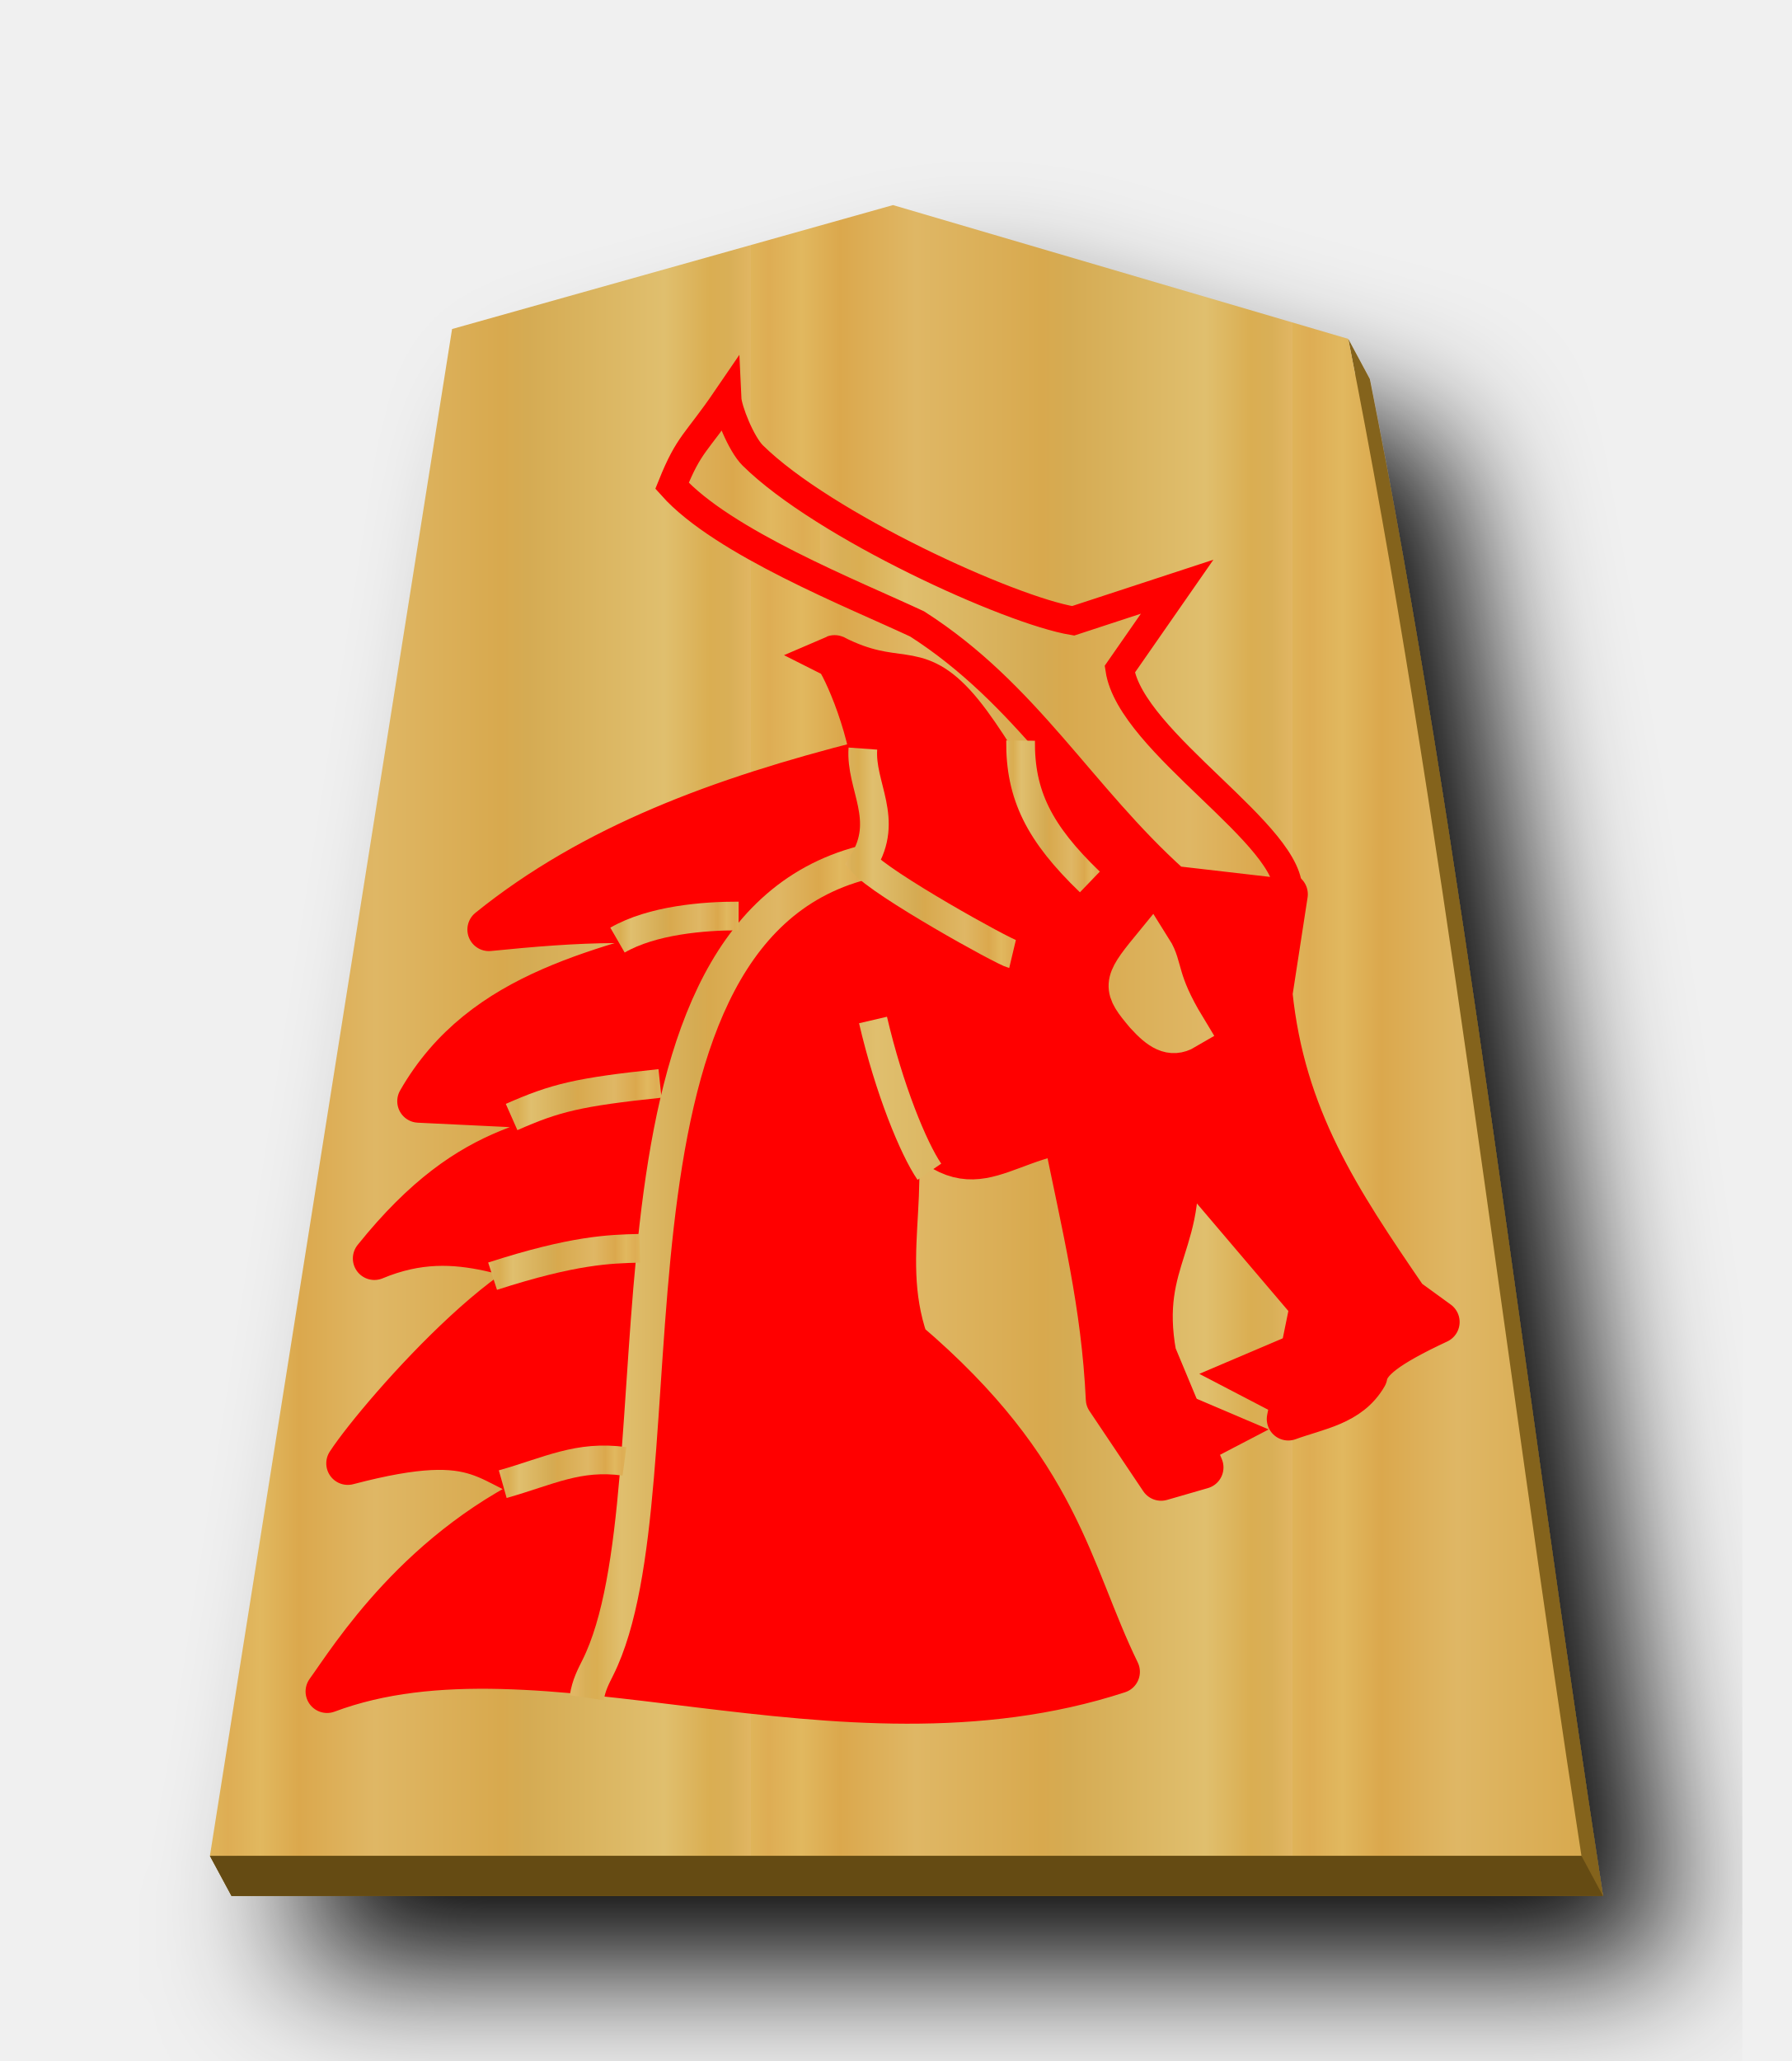
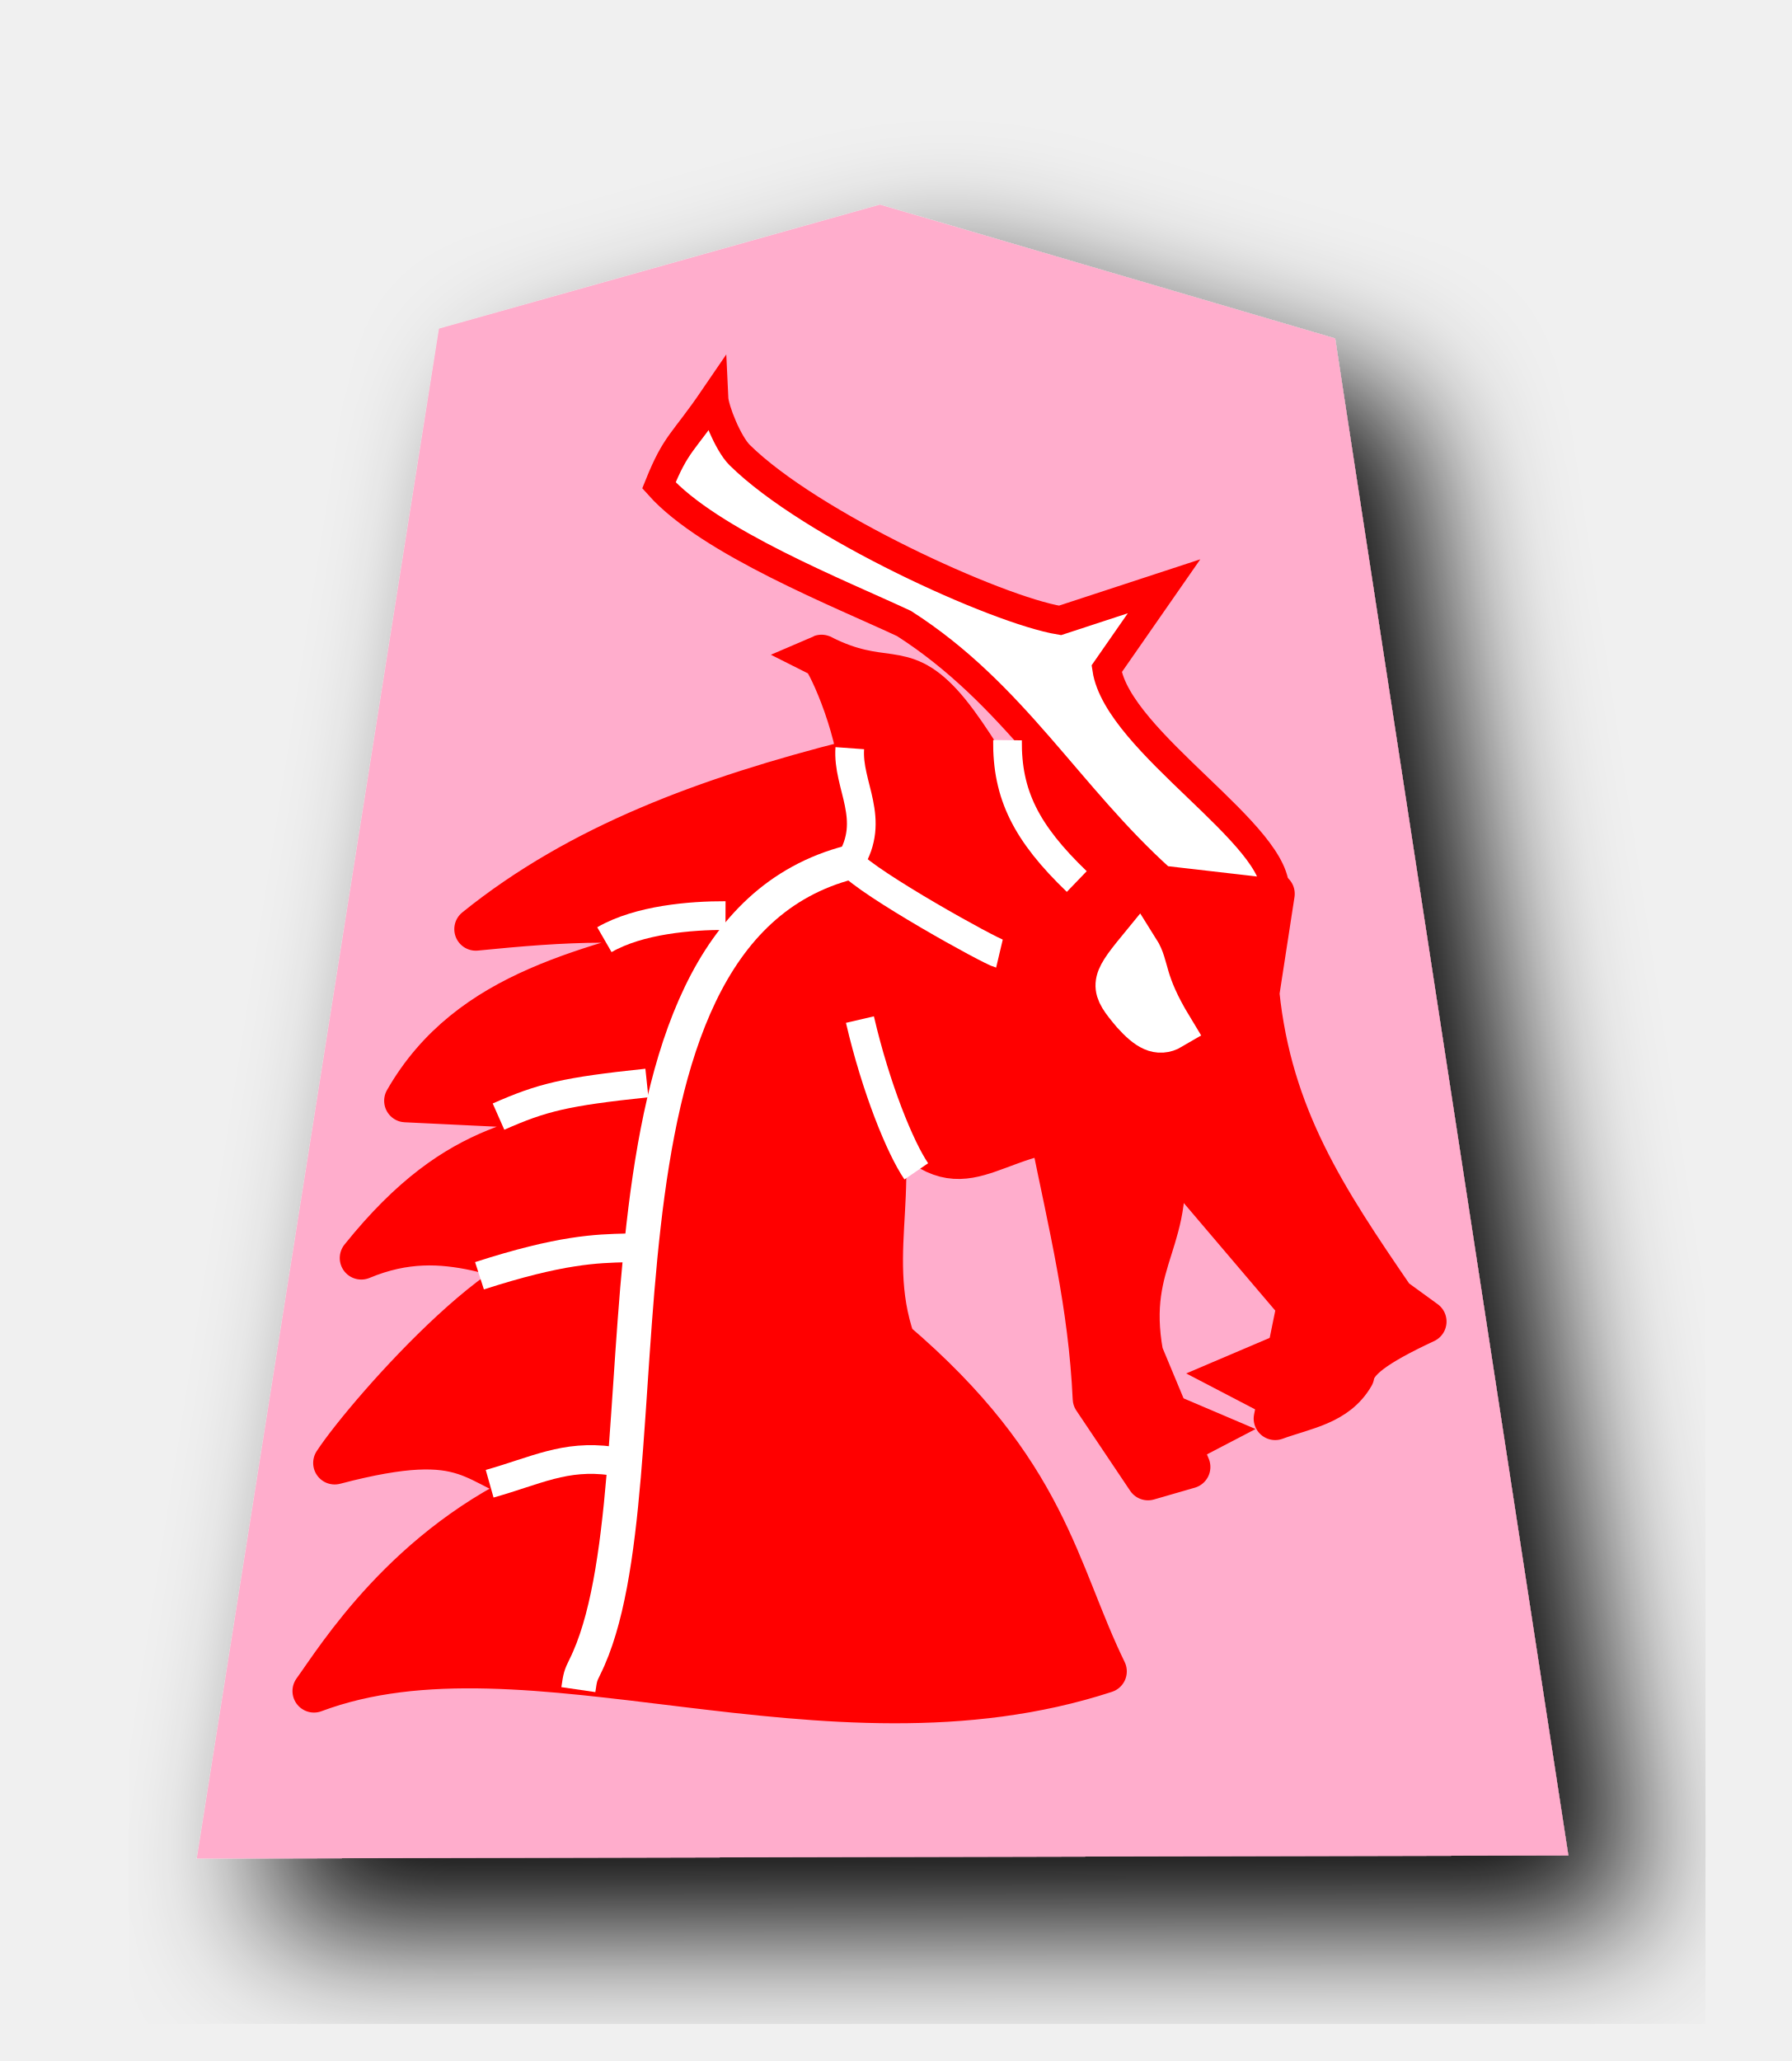
- <svg xmlns="http://www.w3.org/2000/svg" xmlns:xlink="http://www.w3.org/1999/xlink" width="52.157" height="60" version="1.1" id="svg1717">
+ <svg xmlns="http://www.w3.org/2000/svg" width="52.157" height="60" version="1.1" id="svg1717">
  <defs id="defs1721">
    <filter style="color-interpolation-filters:sRGB" id="filter1552">
      <feFlood flood-opacity="0.498" flood-color="rgb(0,0,0)" result="flood" id="feFlood1542" />
      <feComposite in="flood" in2="SourceGraphic" operator="in" result="composite1" id="feComposite1544" />
      <feGaussianBlur in="composite1" stdDeviation="2.5" result="blur" id="feGaussianBlur1546" />
      <feOffset dx="4.57967e-15" dy="4.41314e-15" result="offset" id="feOffset1548" />
      <feComposite in="SourceGraphic" in2="offset" operator="over" result="composite2" id="feComposite1550" />
    </filter>
    <filter style="color-interpolation-filters:sRGB" id="filter1540">
      <feFlood flood-opacity="0.498" flood-color="rgb(0,0,0)" result="flood" id="feFlood1530" />
      <feComposite in="flood" in2="SourceGraphic" operator="in" result="composite1" id="feComposite1532" />
      <feGaussianBlur in="composite1" stdDeviation="2.5" result="blur" id="feGaussianBlur1534" />
      <feOffset dx="4.57967e-15" dy="4.41314e-15" result="offset" id="feOffset1536" />
      <feComposite in="SourceGraphic" in2="offset" operator="over" result="composite2" id="feComposite1538" />
    </filter>
    <filter id="drop-shadow-9">
      <feGaussianBlur in="SourceAlpha" result="blur" stdDeviation="2" id="feGaussianBlur5056" />
      <feOffset result="offsetBlur" dx="2" dy="2" id="feOffset5058" />
      <feBlend in="SourceGraphic" in2="offsetBlur" mode="normal" id="feBlend5060" />
    </filter>
    <filter id="drop-shadow-2">
      <feGaussianBlur in="SourceAlpha" result="blur" stdDeviation="2" id="feGaussianBlur6807" />
      <feOffset result="offsetBlur" dx="2" dy="2" id="feOffset6809" />
      <feBlend in="SourceGraphic" in2="offsetBlur" mode="normal" id="feBlend6811" />
    </filter>
    <filter id="drop-shadow-2-8">
      <feGaussianBlur in="SourceAlpha" result="blur" stdDeviation="2" id="feGaussianBlur6807-2" />
      <feOffset result="offsetBlur" dx="2" dy="2" id="feOffset6809-8" />
      <feBlend in="SourceGraphic" in2="offsetBlur" mode="normal" id="feBlend6811-0" />
    </filter>
    <filter id="drop-shadow-6">
      <feGaussianBlur in="SourceAlpha" result="blur" stdDeviation="2" id="feGaussianBlur5056-9" />
      <feOffset result="offsetBlur" dx="2" dy="2" id="feOffset5058-0" />
      <feBlend in="SourceGraphic" in2="offsetBlur" mode="normal" id="feBlend5060-9" />
    </filter>
-     <filter id="drop-shadow-22">
-       <feGaussianBlur in="SourceAlpha" result="blur" stdDeviation="2" id="feGaussianBlur5056-0-5" />
-       <feOffset result="offsetBlur" dx="2" dy="2" id="feOffset5058-0-0" />
-       <feBlend in="SourceGraphic" in2="offsetBlur" mode="normal" id="feBlend5060-0" />
+     <filter id="drop-shadow-27">
+       <feGaussianBlur in="SourceAlpha" result="blur" stdDeviation="2" id="feGaussianBlur5056-5" />
+       <feOffset result="offsetBlur" dx="2" dy="2" id="feOffset5058-6" />
+       <feBlend in="SourceGraphic" in2="offsetBlur" mode="normal" id="feBlend5060-96" />
    </filter>
-     <linearGradient id="linearGradient12530">
-       <stop style="stop-color:#dfb459;stop-opacity:1" offset="0" id="stop12526" />
-       <stop id="stop16843" offset="0.033" style="stop-color:#dead54;stop-opacity:1" />
-       <stop id="stop12556" offset="0.093" style="stop-color:#e1b85f;stop-opacity:1" />
-       <stop id="stop12532" offset="0.165" style="stop-color:#dba84d;stop-opacity:1" />
-       <stop style="stop-color:#dfb765;stop-opacity:1" offset="0.305" id="stop12564" />
-       <stop style="stop-color:#d8a94e;stop-opacity:1" offset="0.539" id="stop12558" />
-       <stop id="stop12562" offset="0.586" style="stop-color:#d5ab53;stop-opacity:1" />
-       <stop style="stop-color:#e0bf6e;stop-opacity:1" offset="0.84" id="stop12534" />
-       <stop id="stop16845" offset="0.924" style="stop-color:#daae52;stop-opacity:1" />
-       <stop id="stop12560" offset="0.962" style="stop-color:#d9af57;stop-opacity:1" />
-       <stop style="stop-color:#e1b663;stop-opacity:1" offset="1" id="stop12528" />
-     </linearGradient>
-     <linearGradient xlink:href="#linearGradient12530" id="linearGradient54948" x1="-30.849" y1="30.267" x2="-15.094" y2="30.267" gradientUnits="userSpaceOnUse" spreadMethod="repeat" />
+     <filter id="drop-shadow-2-88">
+       <feGaussianBlur in="SourceAlpha" result="blur" stdDeviation="2" id="feGaussianBlur6807-1" />
+       <feOffset result="offsetBlur" dx="2" dy="2" id="feOffset6809-5" />
+       <feBlend in="SourceGraphic" in2="offsetBlur" mode="normal" id="feBlend6811-7" />
+     </filter>
+     <filter id="drop-shadow-2-6">
+       <feGaussianBlur in="SourceAlpha" result="blur" stdDeviation="2" id="feGaussianBlur6807-4" />
+       <feOffset result="offsetBlur" dx="2" dy="2" id="feOffset6809-6" />
+       <feBlend in="SourceGraphic" in2="offsetBlur" mode="normal" id="feBlend6811-8" />
+     </filter>
    <filter id="drop-shadow-62">
      <feGaussianBlur in="SourceAlpha" result="blur" stdDeviation="2" id="feGaussianBlur5056-7" />
      <feOffset result="offsetBlur" dx="2" dy="2" id="feOffset5058-9" />
      <feBlend in="SourceGraphic" in2="offsetBlur" mode="normal" id="feBlend5060-1" />
-     </filter>
-     <filter id="drop-shadow-27">
-       <feGaussianBlur in="SourceAlpha" result="blur" stdDeviation="2" id="feGaussianBlur5056-5" />
-       <feOffset result="offsetBlur" dx="2" dy="2" id="feOffset5058-6" />
-       <feBlend in="SourceGraphic" in2="offsetBlur" mode="normal" id="feBlend5060-96" />
    </filter>
    <filter id="drop-shadow-1">
      <feGaussianBlur in="SourceAlpha" result="blur" stdDeviation="2" id="feGaussianBlur5056-0" />
      <feOffset result="offsetBlur" dx="2" dy="2" id="feOffset5058-7" />
      <feBlend in="SourceGraphic" in2="offsetBlur" mode="normal" id="feBlend5060-4" />
    </filter>
-     <linearGradient xlink:href="#linearGradient12530" id="linearGradient57874" x1="772.069" y1="122.778" x2="775.33" y2="122.778" gradientUnits="userSpaceOnUse" />
-     <linearGradient xlink:href="#linearGradient12530" id="linearGradient57876" x1="783.028" y1="132.601" x2="802.729" y2="132.601" gradientUnits="userSpaceOnUse" spreadMethod="repeat" />
-     <linearGradient xlink:href="#linearGradient12530" id="linearGradient57878" x1="774.952" y1="124.22" x2="780.945" y2="124.22" gradientUnits="userSpaceOnUse" />
-     <linearGradient xlink:href="#linearGradient12530" id="linearGradient57880" x1="780.175" y1="138.561" x2="790.378" y2="138.561" gradientUnits="userSpaceOnUse" />
-     <linearGradient xlink:href="#linearGradient12530" id="linearGradient57882" x1="788.776" y1="185.635" x2="793.248" y2="185.635" gradientUnits="userSpaceOnUse" />
-     <linearGradient xlink:href="#linearGradient12530" id="linearGradient57884" x1="791.465" y1="191.648" x2="796.89" y2="191.648" gradientUnits="userSpaceOnUse" />
-     <linearGradient xlink:href="#linearGradient12530" id="linearGradient57886" x1="792.212" y1="197.302" x2="797.505" y2="197.302" gradientUnits="userSpaceOnUse" />
-     <linearGradient xlink:href="#linearGradient12530" id="linearGradient57888" x1="792.688" y1="204.616" x2="797.134" y2="204.616" gradientUnits="userSpaceOnUse" />
-     <linearGradient xlink:href="#linearGradient12530" id="linearGradient57896" x1="781.821" y1="116.355" x2="800.338" y2="116.355" gradientUnits="userSpaceOnUse" spreadMethod="repeat" />
-     <linearGradient xlink:href="#linearGradient12530" id="linearGradient57904" x1="-89.495" y1="86.53" x2="-55.296" y2="86.53" gradientUnits="userSpaceOnUse" spreadMethod="repeat" />
+     <filter id="drop-shadow-27-5">
+       <feGaussianBlur in="SourceAlpha" result="blur" stdDeviation="2" id="feGaussianBlur5056-5-1" />
+       <feOffset result="offsetBlur" dx="2" dy="2" id="feOffset5058-6-9" />
+       <feBlend in="SourceGraphic" in2="offsetBlur" mode="normal" id="feBlend5060-96-7" />
+     </filter>
  </defs>
  <filter id="drop-shadow">
    <feGaussianBlur in="SourceAlpha" result="blur" stdDeviation="2" id="feGaussianBlur1692" />
    <feOffset result="offsetBlur" dx="2" dy="2" id="feOffset1694" />
    <feBlend in="SourceGraphic" in2="offsetBlur" mode="normal" id="feBlend1696" />
  </filter>
-   <g transform="matrix(1.333333,0,0,-1.333333,-70.30806,375.8507)" style="display:inline" id="g9438">
-     <g transform="matrix(0.75,0,0,-0.75,80.92333,281.2116)" id="g55026" style="fill:#75581b;fill-opacity:1;filter:url(#drop-shadow-6)">
-       <path style="fill:#84631f;fill-opacity:1" d="M 26.629 7.139 L 13.791 10.748 L 6.926 54.027 L 6.111 54.029 L 6.74 55.197 L 46.674 55.197 C 44.371 40.312 42.599 24.648 39.885 11.035 L 39.256 9.865 L 39.459 10.91 L 26.629 7.139 z " transform="translate(-37.5897,-0.9019494)" id="path55024" />
+   <g style="display:inline;fill:#ffd5e5;fill-opacity:1;filter:url(#drop-shadow-1)" id="g5867" transform="translate(36.57914,-0.278679)">
+     <path style="fill:#ffadcc;fill-opacity:1" id="path5865" d="m -10.96,6.237 -12.838,3.608 -7.051,44.54 39.934,-0.09 -6.79,-44.163 z" />
+   </g>
+   <g transform="matrix(-0.8354604,0,0,0.8354604,680.1168,-128.1139)" id="g6025" style="display:inline">
+     <g transform="translate(4.121665,59)" id="g6015" style="display:inline;stroke:#ff0000">
+       <g style="display:inline;stroke:#ff0000;stroke-width:2.599;stroke-miterlimit:4;stroke-dasharray:none" transform="matrix(0.5770575,0,0,0.5770575,833.7214,78.92531)" id="g5997">
+         <path style="fill:#ff0000;stroke:#ff0000;stroke-width:2.599;stroke-linecap:butt;stroke-linejoin:round;stroke-miterlimit:4;stroke-dasharray:none;stroke-opacity:1" d="m -99.87,72.614 c -7.78,0.586 -4.396,1.589 -10.239,4.008 l -7.995,4.072 0.925,6.001 c -0.772,7.489 -4.086,12.458 -8.187,18.445 l -1.906,1.385 c 3.131,1.462 4.202,2.343 4.36,3.242 1.005,1.731 2.906,1.962 4.689,2.614 l -1.404,-6.879 8.357,-9.827 c -1.069,5.91 2.171,6.923 1.106,12.803 l -2.846,6.828 2.467,0.713 3.25,-4.845 c 0.265,-5.698 1.452,-10.41 2.608,-16.125 4.941,0.959 6.067,4.203 11.11,-2.966 -2.428,5.368 0.319,10.072 -1.61,15.629 -9.267,7.895 -9.809,13.852 -12.777,19.936 16.922,5.52 34.885,-3.645 47.789,1.187 -1.395,-1.919 -5.585,-8.811 -13.798,-12.367 4.418,-1.137 3.963,-3.662 12.548,-1.406 -1.982,-3.024 -11.977,-14.33 -14.779,-11.532 4.38,-0.312 7.877,-3.05 13.173,-0.842 -6.098,-7.596 -10.395,-6.791 -15.394,-8.884 l 6.317,-0.304 6.396,-0.308 c -3.868,-6.756 -11.321,-7.973 -18.227,-10.033 3.534,-1.207 8.844,-0.849 13.991,-0.33 -6.281,-5.071 -14.012,-7.917 -22.742,-10.13" id="path5993" />
+         <path style="fill:#ffffff;stroke:#ffffff;stroke-width:2.599;stroke-linecap:butt;stroke-linejoin:miter;stroke-miterlimit:4;stroke-dasharray:none;stroke-opacity:1" d="m -109.935,84.098 c -0.65,1.03 -0.28,1.823 -2.024,4.698 0.796,0.469 1.453,0.056 2.315,-0.896 1.332,-1.579 1.355,-1.792 -0.291,-3.802 z" id="path5995" />
+       </g>
+       <path id="path5999" d="m 765.516,125.462 c -0.232,-1.976 5.474,-5.258 5.857,-7.812 l -2,-2.875 3.625,1.188 c 2.198,-0.363 8.69,-3.318 11.166,-5.762 0.404,-0.399 0.877,-1.577 0.896,-1.988 1.092,1.6 1.312,1.543 1.917,3.045 -1.766,1.976 -6.346,3.785 -8.542,4.814 -3.834,2.455 -5.71,5.991 -8.986,8.935 z" style="display:inline;fill:#ffffff;stroke:#ff0000;stroke-width:1;stroke-linecap:butt;stroke-linejoin:miter;stroke-miterlimit:4;stroke-dasharray:none;stroke-opacity:1" />
+       <path id="path6001" d="m 772.686,124.962 c 1.479,-1.042 3.052,-4.564 4.465,-6.09 1.406,-1.517 2.006,-0.57 4.16,-1.66 -0.129,-0.056 -1.26,2.287 -1.405,4.325 -0.083,1.163 0.788,2.395 0.757,2.6 -0.357,2.4 -4.694,2.588 -5.54,3.45" style="display:inline;fill:#ff0000;stroke:#ff0000;stroke-width:1.5;stroke-linecap:butt;stroke-linejoin:miter;stroke-miterlimit:4;stroke-dasharray:none;stroke-opacity:1" />
+       <path id="path6003" d="m 765.483,143.265 1.949,-1.016 -1.989,-0.847" style="fill:#ff0000;stroke:#ff0000;stroke-width:1px;stroke-linecap:butt;stroke-linejoin:miter;stroke-opacity:1" />
+       <path id="path6005" d="m 780.325,124.393 c 9.962,2.579 6.124,21.803 9.235,28.043 0.149,0.3 0.161,0.347 0.225,0.785" style="fill:none;stroke:#ffffff;stroke-width:1.197;stroke-linecap:butt;stroke-linejoin:miter;stroke-miterlimit:4;stroke-dasharray:none;stroke-opacity:1" />
+       <path style="fill:none;stroke:#ffffff;stroke-width:1px;stroke-linecap:butt;stroke-linejoin:miter;stroke-opacity:1" d="m 778.008,135.161 c 0.56,-0.82 1.404,-2.885 1.964,-5.288" id="path6007" />
+       <path style="fill:none;stroke:#ffffff;stroke-width:1;stroke-linecap:butt;stroke-linejoin:miter;stroke-miterlimit:4;stroke-dasharray:none;stroke-opacity:1" d="m 772.415,125.063 c 1.765,-1.698 2.435,-3.03 2.414,-4.926" id="path6009" />
+       <path style="fill:none;stroke:#ffffff;stroke-width:1;stroke-linecap:butt;stroke-linejoin:miter;stroke-miterlimit:4;stroke-dasharray:none;stroke-opacity:1" d="m 775.11,127.575 c 0.32,-0.076 4.564,-2.431 5.215,-3.182 -0.947,-1.51 0.095,-2.669 -10e-6,-3.977" id="path6011" />
+       <path style="fill:#ff0000;stroke:#ff0000;stroke-width:1px;stroke-linecap:butt;stroke-linejoin:miter;stroke-opacity:1" d="m 769.302,145.202 -1.949,-1.016 1.989,-0.847" id="path6013" />
    </g>
-     <g style="fill:#ffd5e5;fill-opacity:1" id="g5765" transform="matrix(0.75,0,0,-0.75,80.45142,282.088)">
-       <path style="fill:url(#linearGradient54948);fill-opacity:1" id="path5763" d="m -10.96,6.237 -12.838,3.608 -7.051,44.45 39.934,-1.77e-4 c -2.303,-14.885 -4.076,-30.551 -6.79,-44.163 z" />
-     </g>
-     <path style="fill:#654b13;stroke:none;stroke-width:0.75px;stroke-linecap:butt;stroke-linejoin:miter;stroke-opacity:1;fill-opacity:1" d="m 57.315,241.366 0.472,-0.876 h 29.95 l -0.471,0.876 z" id="path55035" />
-     <g transform="matrix(-0.6265953,0,0,-0.6265953,563.1047,377.9644)" id="g6025" style="display:inline">
-       <g transform="translate(4.121665,59)" id="g6015" style="display:inline;stroke:#ff0000">
-         <g style="display:inline;stroke:#ff0000;stroke-width:2.599;stroke-miterlimit:4;stroke-dasharray:none" transform="matrix(0.5770575,0,0,0.5770575,833.7214,78.92531)" id="g5997">
-           <path style="fill:#ff0000;stroke:#ff0000;stroke-width:2.599;stroke-linecap:butt;stroke-linejoin:round;stroke-miterlimit:4;stroke-dasharray:none;stroke-opacity:1" d="m -99.87,72.614 c -7.78,0.586 -4.396,1.589 -10.239,4.008 l -7.995,4.072 0.925,6.001 c -0.772,7.489 -4.086,12.458 -8.187,18.445 l -1.906,1.385 c 3.131,1.462 4.202,2.343 4.36,3.242 1.005,1.731 2.906,1.962 4.689,2.614 l -1.404,-6.879 8.357,-9.827 c -1.069,5.91 2.171,6.923 1.106,12.803 l -2.846,6.828 2.467,0.713 3.25,-4.845 c 0.265,-5.698 1.452,-10.41 2.608,-16.125 4.941,0.959 6.067,4.203 11.11,-2.966 -2.428,5.368 0.319,10.072 -1.61,15.629 -9.267,7.895 -9.809,13.852 -12.777,19.936 16.922,5.52 34.885,-3.645 47.789,1.187 -1.395,-1.919 -5.585,-8.811 -13.798,-12.367 4.418,-1.137 3.963,-3.662 12.548,-1.406 -1.982,-3.024 -11.977,-14.33 -14.779,-11.532 4.38,-0.312 7.877,-3.05 13.173,-0.842 -6.098,-7.596 -10.395,-6.791 -15.394,-8.884 l 6.317,-0.304 6.396,-0.308 c -3.868,-6.756 -11.321,-7.973 -18.227,-10.033 3.534,-1.207 8.844,-0.849 13.991,-0.33 -6.281,-5.071 -14.012,-7.917 -22.742,-10.13" id="path5993" />
-           <path style="fill:#ffffff;stroke:url(#linearGradient57904);stroke-width:2.599;stroke-linecap:butt;stroke-linejoin:miter;stroke-miterlimit:4;stroke-dasharray:none;stroke-opacity:1" d="m -109.935,84.098 c -0.65,1.03 -0.28,1.823 -2.024,4.698 0.796,0.469 1.453,0.056 2.315,-0.896 1.332,-1.579 1.355,-1.792 -0.291,-3.802 z" id="path5995" />
-         </g>
-         <path id="path5999" d="m 765.516,125.462 c -0.232,-1.976 5.474,-5.258 5.857,-7.812 l -2,-2.875 3.625,1.188 c 2.198,-0.363 8.69,-3.318 11.166,-5.762 0.404,-0.399 0.877,-1.577 0.896,-1.988 1.092,1.6 1.312,1.543 1.917,3.045 -1.766,1.976 -6.346,3.785 -8.542,4.814 -3.834,2.455 -5.71,5.991 -8.986,8.935 z" style="display:inline;fill:url(#linearGradient57896);stroke:#ff0000;stroke-width:1;stroke-linecap:butt;stroke-linejoin:miter;stroke-miterlimit:4;stroke-dasharray:none;stroke-opacity:1;fill-opacity:1" />
-         <path id="path6001" d="m 772.686,124.962 c 1.479,-1.042 3.052,-4.564 4.465,-6.09 1.406,-1.517 2.006,-0.57 4.16,-1.66 -0.129,-0.056 -1.26,2.287 -1.405,4.325 -0.083,1.163 0.788,2.395 0.757,2.6 -0.357,2.4 -4.694,2.588 -5.54,3.45" style="display:inline;fill:#ff0000;stroke:#ff0000;stroke-width:1.5;stroke-linecap:butt;stroke-linejoin:miter;stroke-miterlimit:4;stroke-dasharray:none;stroke-opacity:1" />
-         <path id="path6003" d="m 765.483,143.265 1.949,-1.016 -1.989,-0.847" style="fill:#ff0000;stroke:#ff0000;stroke-width:1px;stroke-linecap:butt;stroke-linejoin:miter;stroke-opacity:1" />
-         <path id="path6005" d="m 780.325,124.393 c 9.962,2.579 6.124,21.803 9.235,28.043 0.149,0.3 0.322,0.616 0.387,1.054" style="fill:none;stroke:url(#linearGradient57880);stroke-width:1.197;stroke-linecap:butt;stroke-linejoin:miter;stroke-miterlimit:4;stroke-dasharray:none;stroke-opacity:1" />
-         <path style="fill:none;stroke:url(#linearGradient57876);stroke-width:1px;stroke-linecap:butt;stroke-linejoin:miter;stroke-opacity:1" d="m 778.008,135.161 c 0.56,-0.82 1.404,-2.885 1.964,-5.288" id="path6007" />
-         <path style="fill:none;stroke:url(#linearGradient57874);stroke-width:1;stroke-linecap:butt;stroke-linejoin:miter;stroke-miterlimit:4;stroke-dasharray:none;stroke-opacity:1" d="m 772.415,125.063 c 1.765,-1.698 2.435,-3.03 2.414,-4.926" id="path6009" />
-         <path style="fill:none;stroke:url(#linearGradient57878);stroke-width:1;stroke-linecap:butt;stroke-linejoin:miter;stroke-miterlimit:4;stroke-dasharray:none;stroke-opacity:1" d="m 775.11,127.575 c 0.32,-0.076 4.564,-2.431 5.215,-3.182 -0.947,-1.51 0.095,-2.669 -10e-6,-3.977" id="path6011" />
-         <path style="fill:#ff0000;stroke:#ff0000;stroke-width:1px;stroke-linecap:butt;stroke-linejoin:miter;stroke-opacity:1" d="m 769.302,145.202 -1.949,-1.016 1.989,-0.847" id="path6013" />
-       </g>
-       <path style="fill:none;stroke:url(#linearGradient57882);stroke-width:1px;stroke-linecap:butt;stroke-linejoin:miter;stroke-opacity:1" d="m 788.778,185.249 c 1.208,-0.004 3.013,0.144 4.221,0.84" id="path6017" />
-       <path id="path6019" d="m 791.518,191.083 c 2.838,0.3 3.642,0.496 5.171,1.171" style="fill:none;stroke:url(#linearGradient57884);stroke-width:1px;stroke-linecap:butt;stroke-linejoin:miter;stroke-opacity:1" />
-       <path style="fill:none;stroke:url(#linearGradient57886);stroke-width:1px;stroke-linecap:butt;stroke-linejoin:miter;stroke-opacity:1" d="m 792.225,196.828 c 1.055,0.026 2.296,0.058 5.127,0.972" id="path6021" />
-       <path id="path6023" d="m 792.755,204.252 c 1.62,-0.221 2.622,0.337 4.243,0.795" style="fill:none;stroke:url(#linearGradient57888);stroke-width:1px;stroke-linecap:butt;stroke-linejoin:miter;stroke-opacity:1" />
-     </g>
+     <path style="fill:none;stroke:#ffffff;stroke-width:1px;stroke-linecap:butt;stroke-linejoin:miter;stroke-opacity:1" d="m 788.778,185.249 c 1.208,-0.004 3.013,0.144 4.221,0.84" id="path6017" />
+     <path id="path6019" d="m 791.518,191.083 c 2.838,0.3 3.642,0.496 5.171,1.171" style="fill:none;stroke:#ffffff;stroke-width:1px;stroke-linecap:butt;stroke-linejoin:miter;stroke-opacity:1" />
+     <path style="fill:none;stroke:#ffffff;stroke-width:1px;stroke-linecap:butt;stroke-linejoin:miter;stroke-opacity:1" d="m 792.225,196.828 c 1.055,0.026 2.296,0.058 5.127,0.972" id="path6021" />
+     <path id="path6023" d="m 792.755,204.252 c 1.62,-0.221 2.622,0.337 4.243,0.795" style="fill:none;stroke:#ffffff;stroke-width:1px;stroke-linecap:butt;stroke-linejoin:miter;stroke-opacity:1" />
  </g>
</svg>
